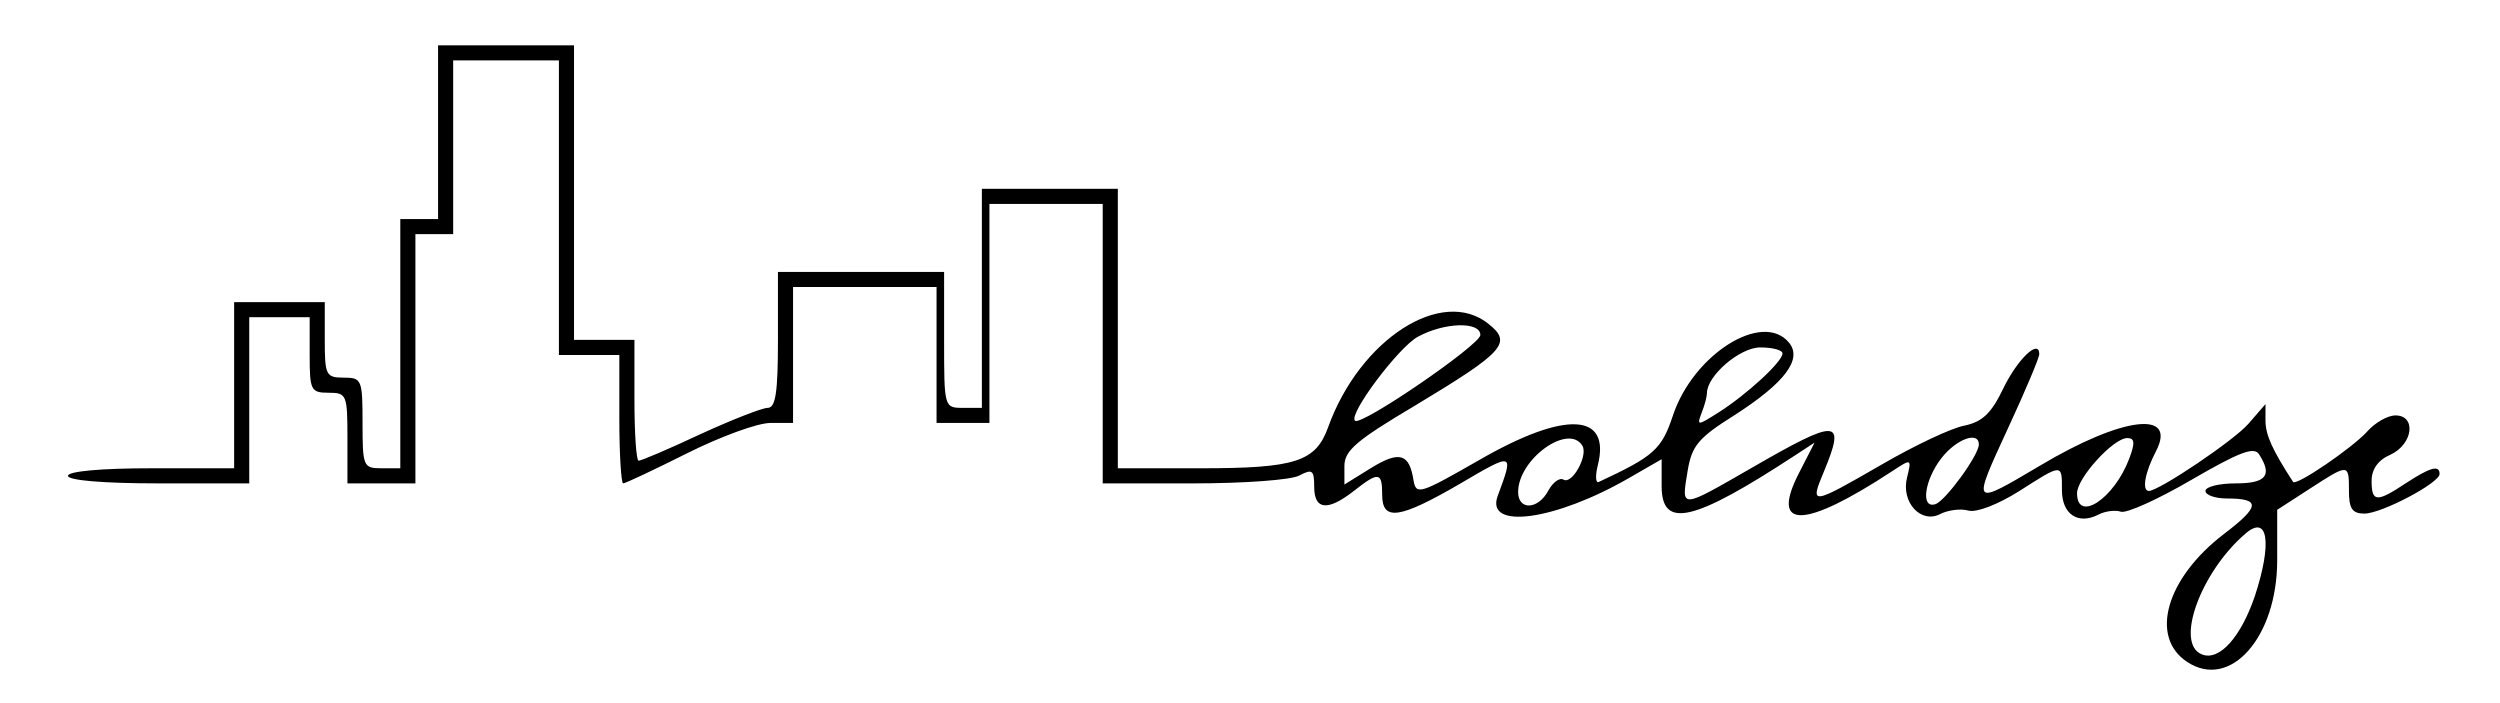
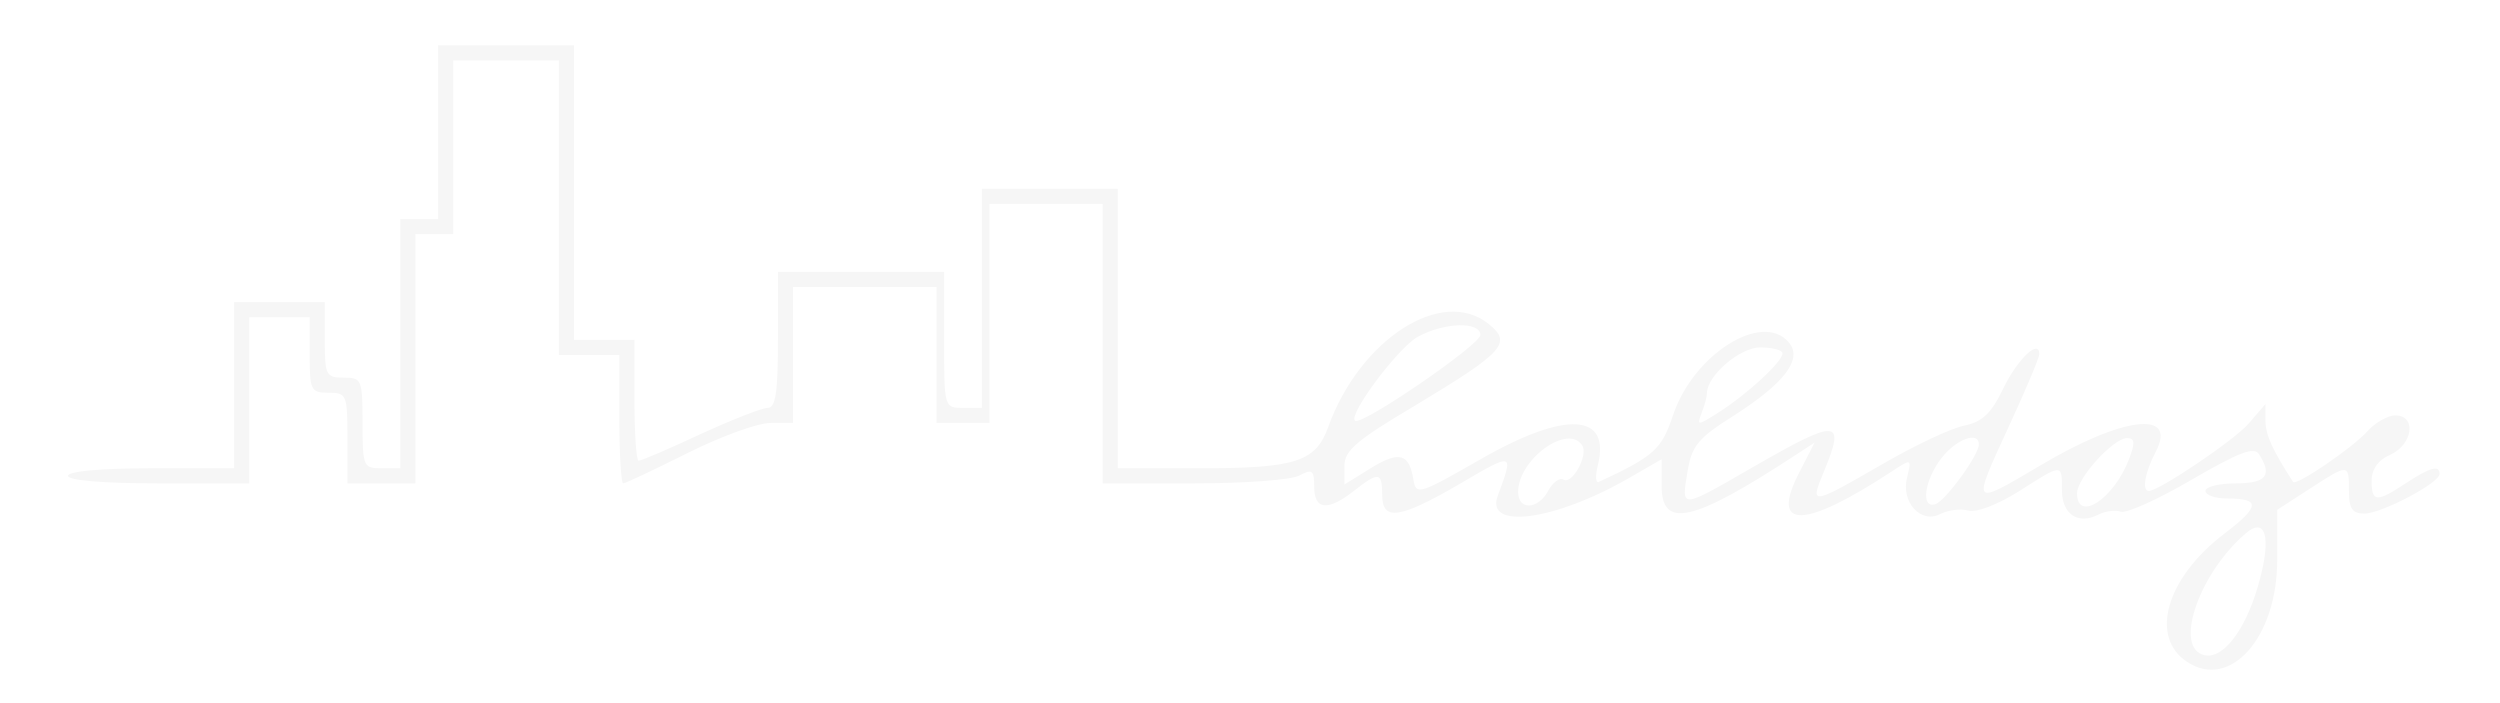
<svg xmlns="http://www.w3.org/2000/svg" version="1.0" width="331pt" height="93pt" viewBox="0 0 331 93" preserveAspectRatio="xMidYMid meet">
-   <g transform="translate(0,93) scale(0.05,-0.05)" fill="#000000" stroke="none">
+   <g transform="translate(0,93) scale(0.05,-0.05)" fill="#f6f6f6" stroke="none">
    <path d="M1160 1510 l0 -230 -50 0 -50 0 0 -330 0 -330 -50 0 c-48 0 -50 5 -50 120 0 115 -2 120 -50 120 -47 0 -50 7 -50 100 l0 100 -120 0 -120 0 0 -220 0 -220 -220 0 c-133 0 -220 -8 -220 -20 0 -12 93 -20 240 -20 l240 0 0 220 0 220 80 0 80 0 0 -100 c0 -93 3 -100 50 -100 48 0 50 -5 50 -120 l0 -120 90 0 90 0 0 330 0 330 50 0 50 0 0 230 0 230 140 0 140 0 0 -390 0 -390 80 0 80 0 0 -170 c0 -93 5 -170 10 -170 6 0 82 36 170 80 88 44 186 80 220 80 l60 0 0 180 0 180 190 0 190 0 0 -180 0 -180 70 0 70 0 0 290 0 290 150 0 150 0 0 -370 0 -370 241 0 c133 0 259 9 280 21 34 18 39 14 39 -30 0 -62 36 -65 105 -11 66 52 75 50 75 -10 0 -71 46 -64 206 29 143 84 143 84 100 -32 -34 -91 152 -66 349 48 l85 49 0 -71 c0 -115 84 -95 353 81 l52 34 -42 -82 c-76 -149 14 -147 247 6 52 34 52 34 40 -16 -17 -66 37 -124 88 -97 20 10 53 15 74 9 22 -6 78 16 134 51 116 74 114 74 114 3 0 -64 43 -92 96 -65 19 10 46 13 60 8 15 -5 99 33 188 85 126 73 165 88 178 67 36 -56 19 -77 -62 -77 -44 0 -80 -9 -80 -20 0 -11 26 -20 57 -20 90 0 88 -21 -8 -94 -153 -117 -198 -273 -97 -339 114 -75 238 66 238 269 l0 134 85 55 c105 68 105 68 105 -5 0 -47 9 -60 41 -60 45 0 199 81 199 105 0 25 -26 17 -90 -25 -77 -51 -90 -50 -90 7 0 30 17 55 50 69 60 28 69 104 13 104 -20 0 -54 -19 -75 -43 -39 -43 -188 -145 -196 -133 -55 85 -72 123 -73 160 l0 46 -45 -52 c-38 -44 -237 -178 -264 -178 -19 0 -10 50 19 105 57 110 -89 92 -307 -38 -183 -108 -181 -110 -83 103 45 97 81 183 81 192 0 42 -57 -12 -95 -90 -32 -67 -56 -89 -103 -99 -34 -6 -133 -53 -219 -103 -189 -109 -191 -109 -153 -18 58 140 37 141 -190 10 -193 -111 -188 -111 -171 -8 11 66 29 87 123 146 134 86 182 149 145 193 -70 84 -253 -31 -307 -193 -30 -90 -50 -108 -196 -176 -9 -5 -10 16 -3 44 35 139 -86 145 -312 15 -159 -91 -169 -95 -176 -55 -11 71 -37 79 -112 33 l-71 -44 0 49 c0 41 32 68 187 160 236 142 258 166 195 216 -123 100 -341 -40 -425 -273 -33 -92 -87 -109 -338 -109 l-219 0 0 370 0 370 -180 0 -180 0 0 -290 0 -290 -50 0 c-50 0 -50 1 -50 180 l0 180 -220 0 -220 0 0 -180 c0 -138 -6 -180 -27 -180 -15 0 -96 -32 -179 -70 -83 -39 -156 -70 -163 -70 -6 0 -11 72 -11 160 l0 160 -80 0 -80 0 0 390 0 390 -180 0 -180 0 0 -230z m2760 -537 c0 -26 -317 -243 -332 -227 -18 17 115 194 166 222 71 39 166 41 166 5z m800 -49 c0 -22 -95 -109 -169 -156 -57 -36 -58 -36 -45 -1 8 20 14 43 14 52 0 46 87 121 141 121 33 0 59 -7 59 -16z m-530 -244 c16 -26 -27 -104 -50 -90 -10 6 -28 -7 -40 -29 -27 -51 -80 -53 -80 -4 0 87 133 183 170 123z m1050 3 c0 -28 -88 -149 -115 -158 -40 -13 -29 64 16 122 40 51 99 72 99 36z m398 -38 c-40 -106 -138 -170 -138 -91 0 40 96 146 133 146 20 0 21 -13 5 -55z m333 -363 c-37 -109 -94 -173 -140 -155 -73 28 -4 218 115 320 60 52 71 -25 25 -165z" />
  </g>
</svg>
